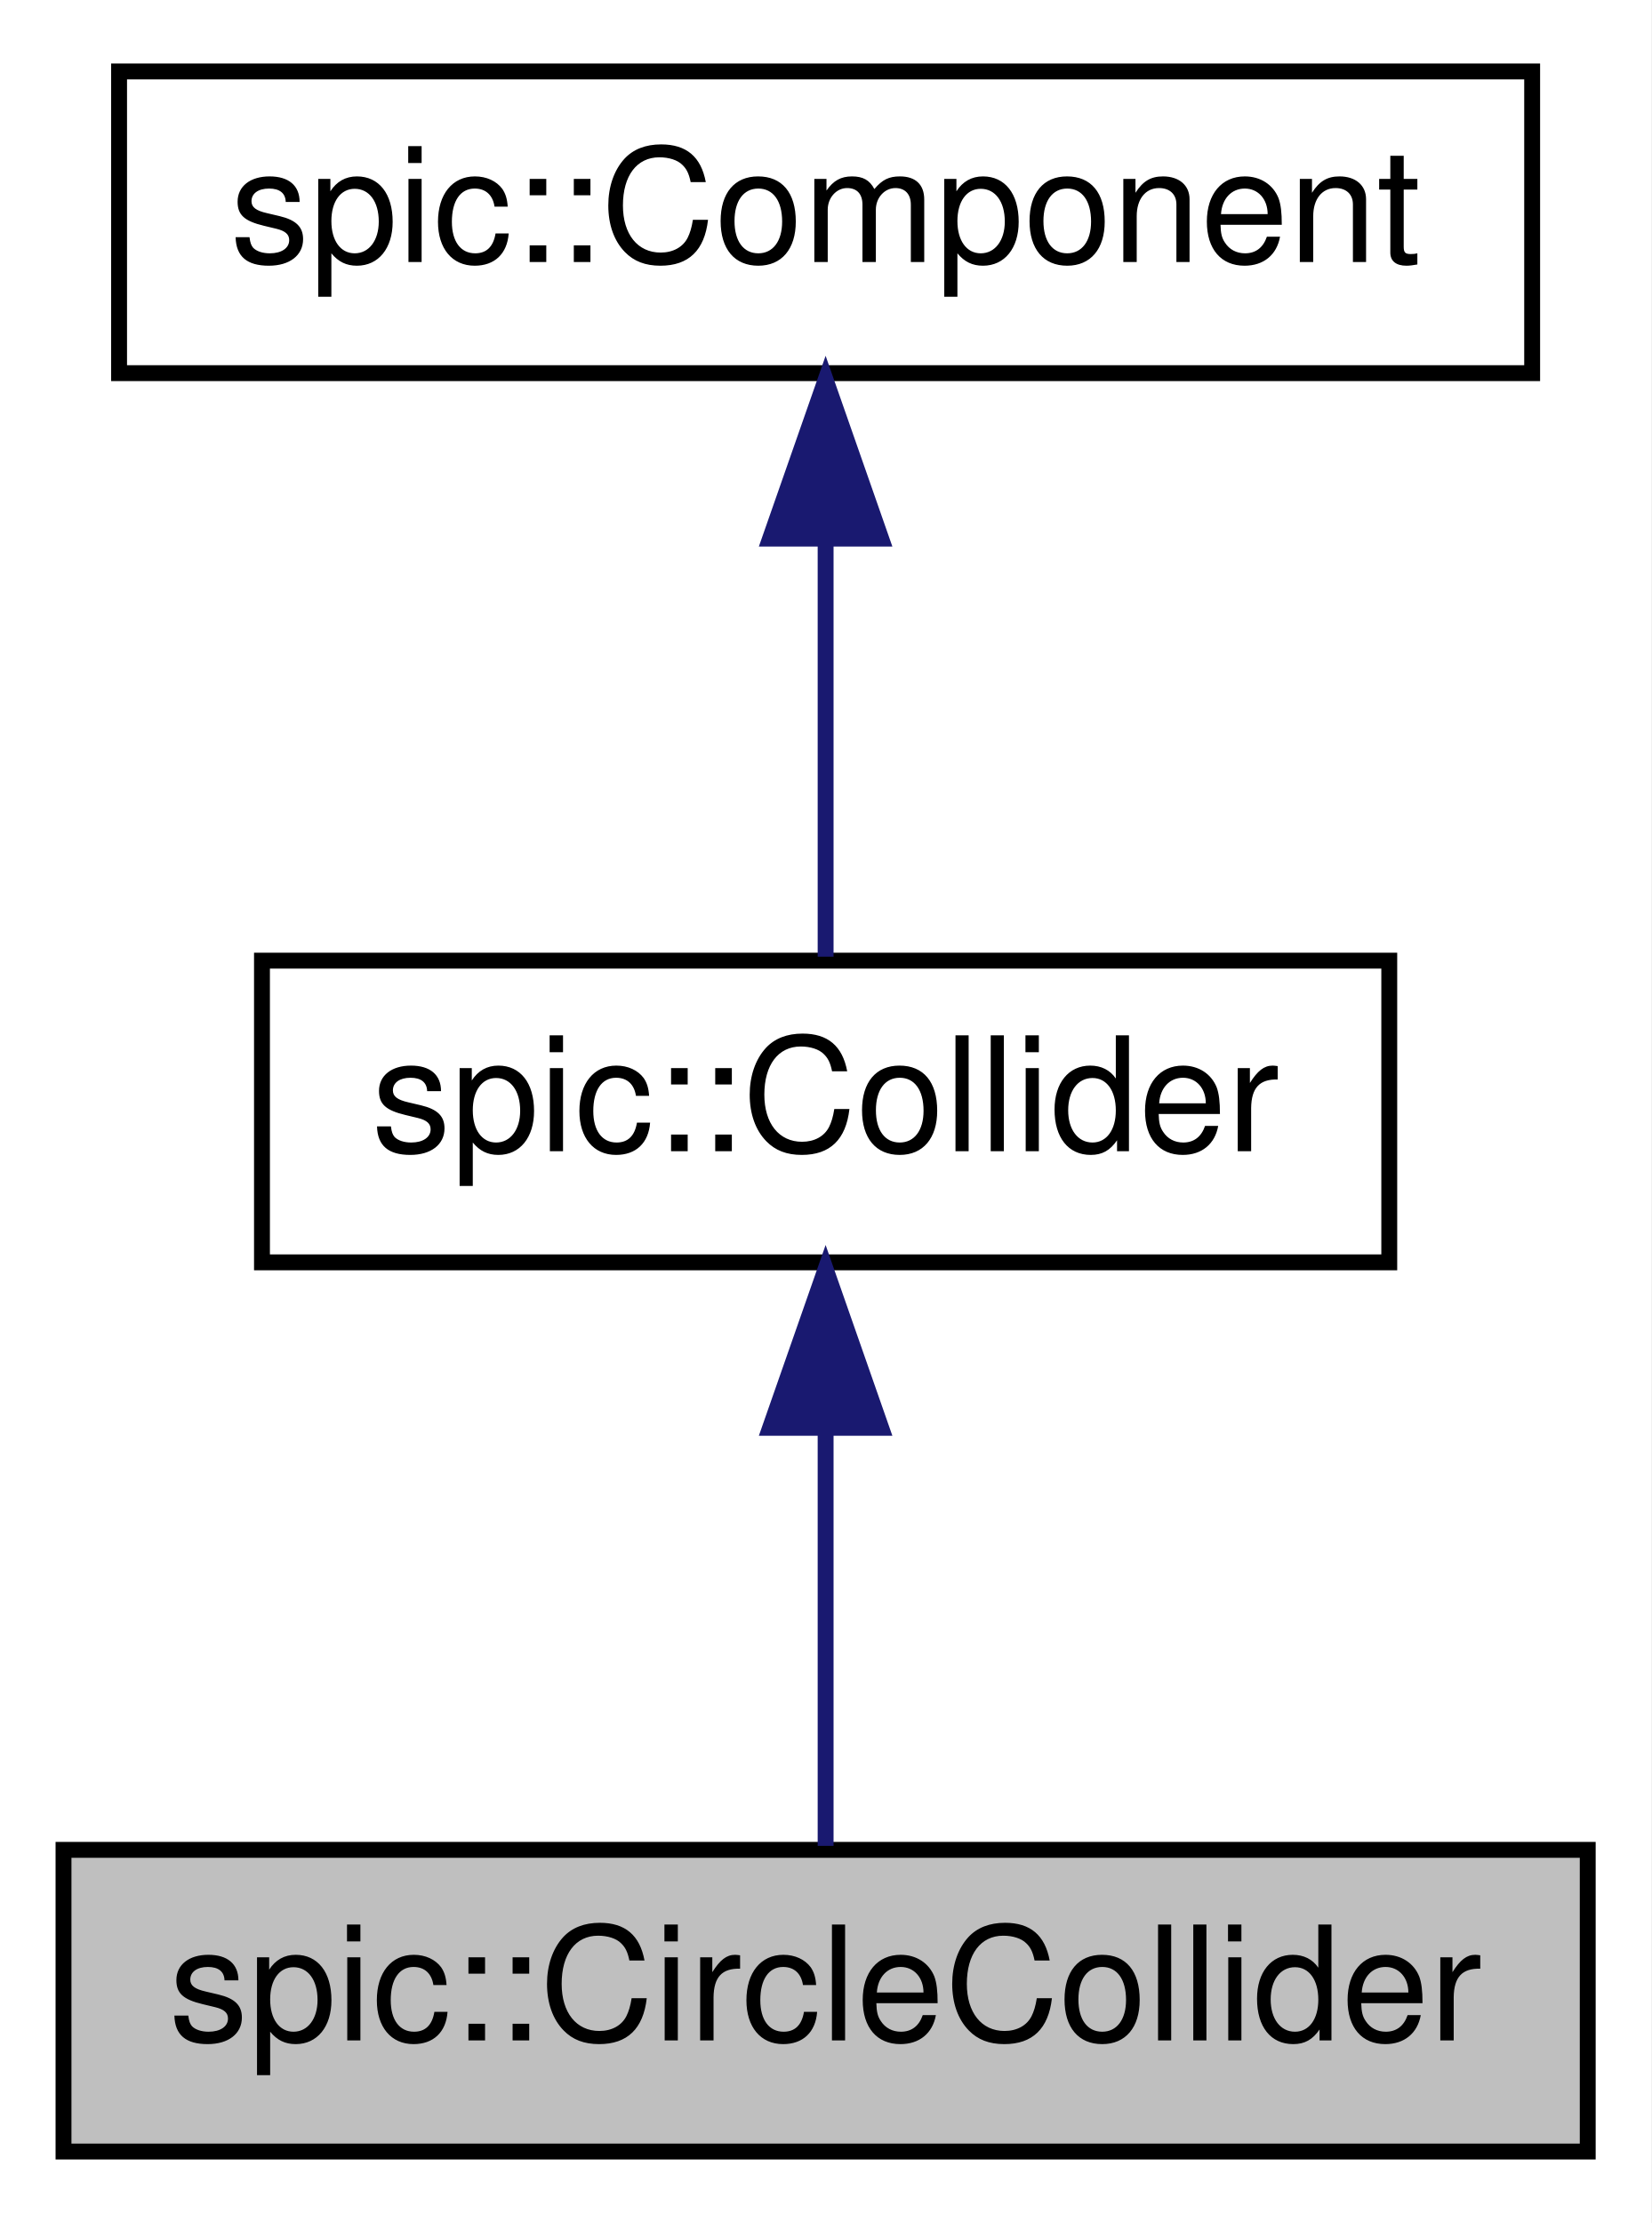
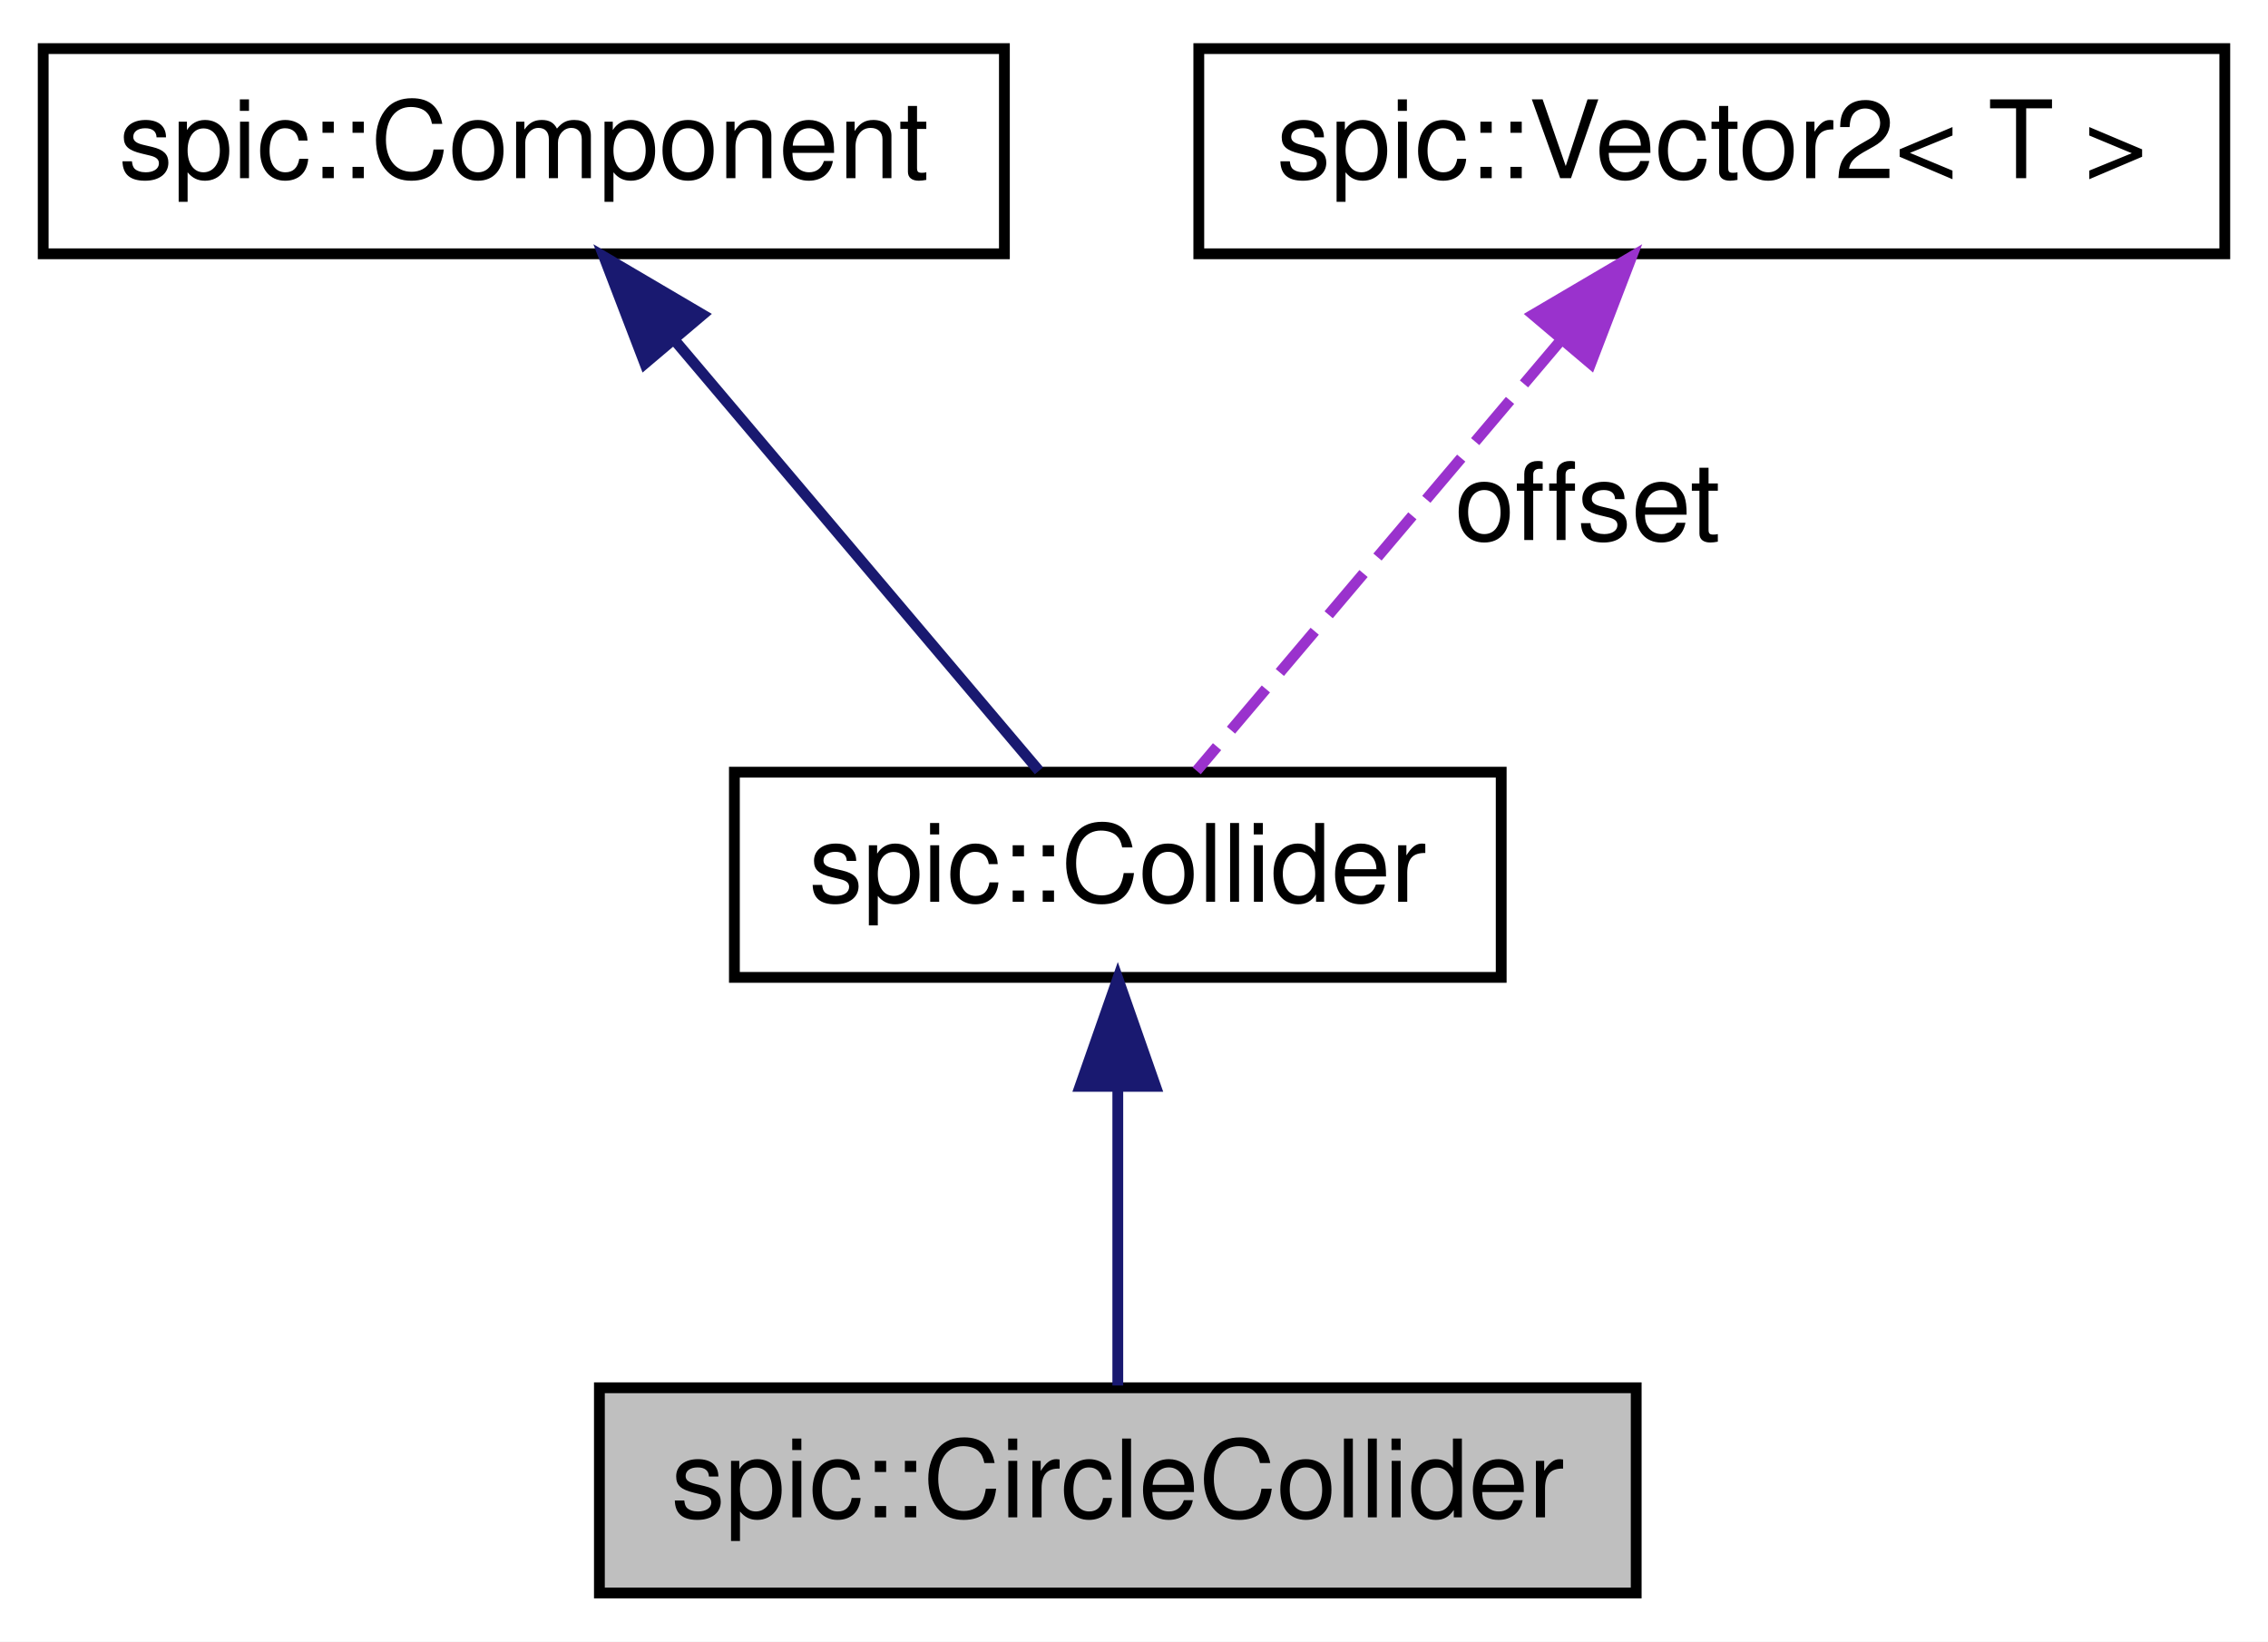
- <svg xmlns="http://www.w3.org/2000/svg" xmlns:xlink="http://www.w3.org/1999/xlink" width="104pt" height="140pt" viewBox="0.00 0.00 104.00 140.00">
-   <g id="graph0" class="graph" transform="scale(1 1) rotate(0) translate(4 136)">
-     <polygon fill="white" stroke="transparent" points="-4,4 -4,-136 100,-136 100,4 -4,4" />
+ <svg xmlns="http://www.w3.org/2000/svg" xmlns:xlink="http://www.w3.org/1999/xlink" width="210pt" height="152pt" viewBox="0.00 0.00 210.00 152.00">
+   <g id="graph0" class="graph" transform="scale(1 1) rotate(0) translate(4 148)">
+     <polygon fill="white" stroke="transparent" points="-4,4 -4,-148 206,-148 206,4 -4,4" />
    <g id="node1" class="node">
      <g id="a_node1">
        <a xlink:title="A collider which represents a circular collision area.">
-           <polygon fill="#bfbfbf" stroke="black" points="0,-0.5 0,-19.5 96,-19.5 96,-0.5 0,-0.5" />
-           <text text-anchor="middle" x="48" y="-7.5" font-family="Helvetica,sans-Serif" font-size="10.00">spic::CircleCollider</text>
+           <polygon fill="#bfbfbf" stroke="black" points="51.5,-0.5 51.5,-19.5 147.5,-19.5 147.5,-0.5 51.5,-0.5" />
+           <text text-anchor="middle" x="99.5" y="-7.5" font-family="Helvetica,sans-Serif" font-size="10.00">spic::CircleCollider</text>
        </a>
      </g>
    </g>
    <g id="node2" class="node">
      <g id="a_node2">
        <a xlink:href="classspic_1_1Collider.html" target="_top" xlink:title="The base class for all colliders.">
-           <polygon fill="white" stroke="black" points="12.5,-56.5 12.5,-75.5 83.5,-75.5 83.5,-56.5 12.5,-56.5" />
-           <text text-anchor="middle" x="48" y="-63.5" font-family="Helvetica,sans-Serif" font-size="10.00">spic::Collider</text>
+           <polygon fill="white" stroke="black" points="64,-57.5 64,-76.5 135,-76.5 135,-57.5 64,-57.5" />
+           <text text-anchor="middle" x="99.5" y="-64.5" font-family="Helvetica,sans-Serif" font-size="10.00">spic::Collider</text>
        </a>
      </g>
    </g>
    <g id="edge1" class="edge">
-       <path fill="none" stroke="midnightblue" d="M48,-45.8C48,-36.91 48,-26.78 48,-19.75" />
-       <polygon fill="midnightblue" stroke="midnightblue" points="44.5,-46.08 48,-56.08 51.5,-46.08 44.5,-46.08" />
+       <path fill="none" stroke="midnightblue" d="M99.5,-47.12C99.5,-37.82 99.5,-27.06 99.5,-19.71" />
+       <polygon fill="midnightblue" stroke="midnightblue" points="96,-47.41 99.5,-57.41 103,-47.41 96,-47.41" />
    </g>
    <g id="node3" class="node">
      <g id="a_node3">
        <a xlink:href="classspic_1_1Component.html" target="_top" xlink:title="Base class for all components.">
-           <polygon fill="white" stroke="black" points="3.5,-112.5 3.5,-131.5 92.5,-131.5 92.5,-112.5 3.5,-112.5" />
-           <text text-anchor="middle" x="48" y="-119.5" font-family="Helvetica,sans-Serif" font-size="10.00">spic::Component</text>
+           <polygon fill="white" stroke="black" points="0,-124.5 0,-143.5 89,-143.5 89,-124.5 0,-124.5" />
+           <text text-anchor="middle" x="44.5" y="-131.5" font-family="Helvetica,sans-Serif" font-size="10.00">spic::Component</text>
        </a>
      </g>
    </g>
    <g id="edge2" class="edge">
-       <path fill="none" stroke="midnightblue" d="M48,-101.8C48,-92.91 48,-82.78 48,-75.75" />
-       <polygon fill="midnightblue" stroke="midnightblue" points="44.5,-102.08 48,-112.08 51.5,-102.08 44.5,-102.08" />
+       <path fill="none" stroke="midnightblue" d="M58.66,-116.27C69.38,-103.6 83.68,-86.7 92.2,-76.63" />
+       <polygon fill="midnightblue" stroke="midnightblue" points="55.71,-114.34 51.92,-124.23 61.05,-118.86 55.71,-114.34" />
+     </g>
+     <g id="node4" class="node">
+       <g id="a_node4">
+         <a xlink:href="structspic_1_1Vector2.html" target="_top" xlink:title="Struct representing both a 2D point and a 2D vector.">
+           <polygon fill="white" stroke="black" points="107,-124.5 107,-143.5 202,-143.5 202,-124.5 107,-124.5" />
+           <text text-anchor="middle" x="154.5" y="-131.5" font-family="Helvetica,sans-Serif" font-size="10.00">spic::Vector2&lt; T &gt;</text>
+         </a>
+       </g>
+     </g>
+     <g id="edge3" class="edge">
+       <path fill="none" stroke="#9a32cd" stroke-dasharray="5,2" d="M140.34,-116.27C129.62,-103.6 115.32,-86.7 106.8,-76.63" />
+       <polygon fill="#9a32cd" stroke="#9a32cd" points="137.95,-118.86 147.08,-124.23 143.29,-114.34 137.95,-118.86" />
+       <text text-anchor="middle" x="143" y="-98" font-family="Helvetica,sans-Serif" font-size="10.00"> offset</text>
    </g>
  </g>
</svg>
